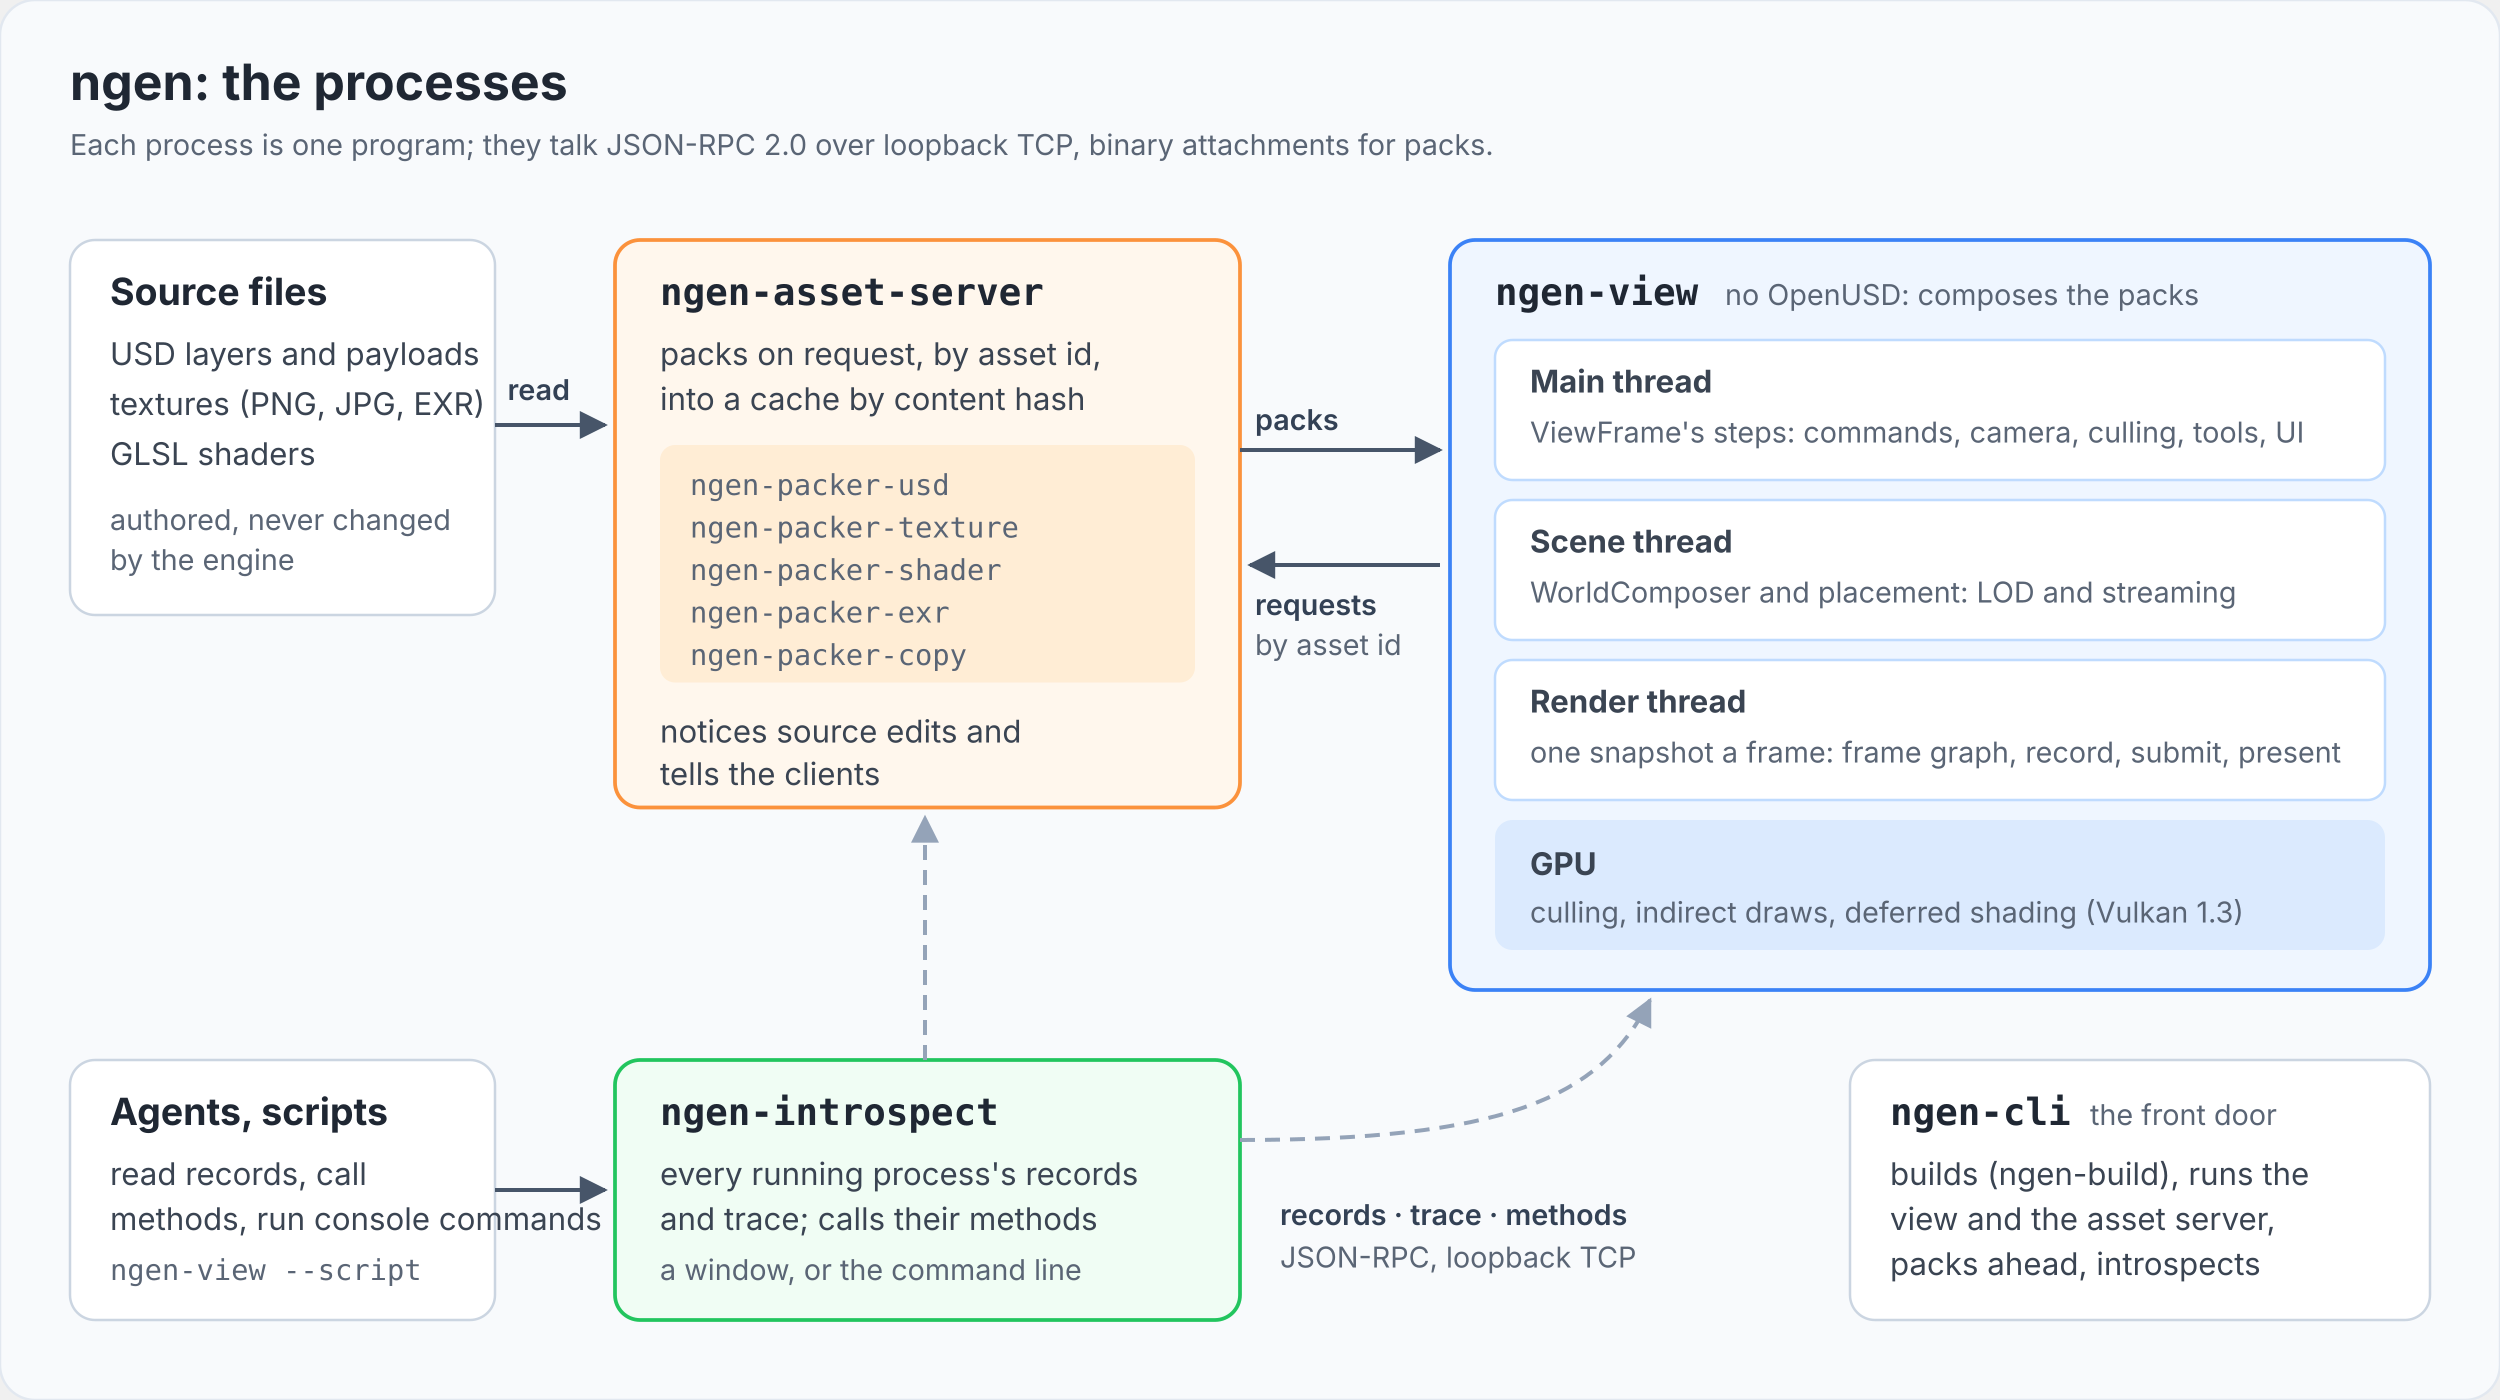
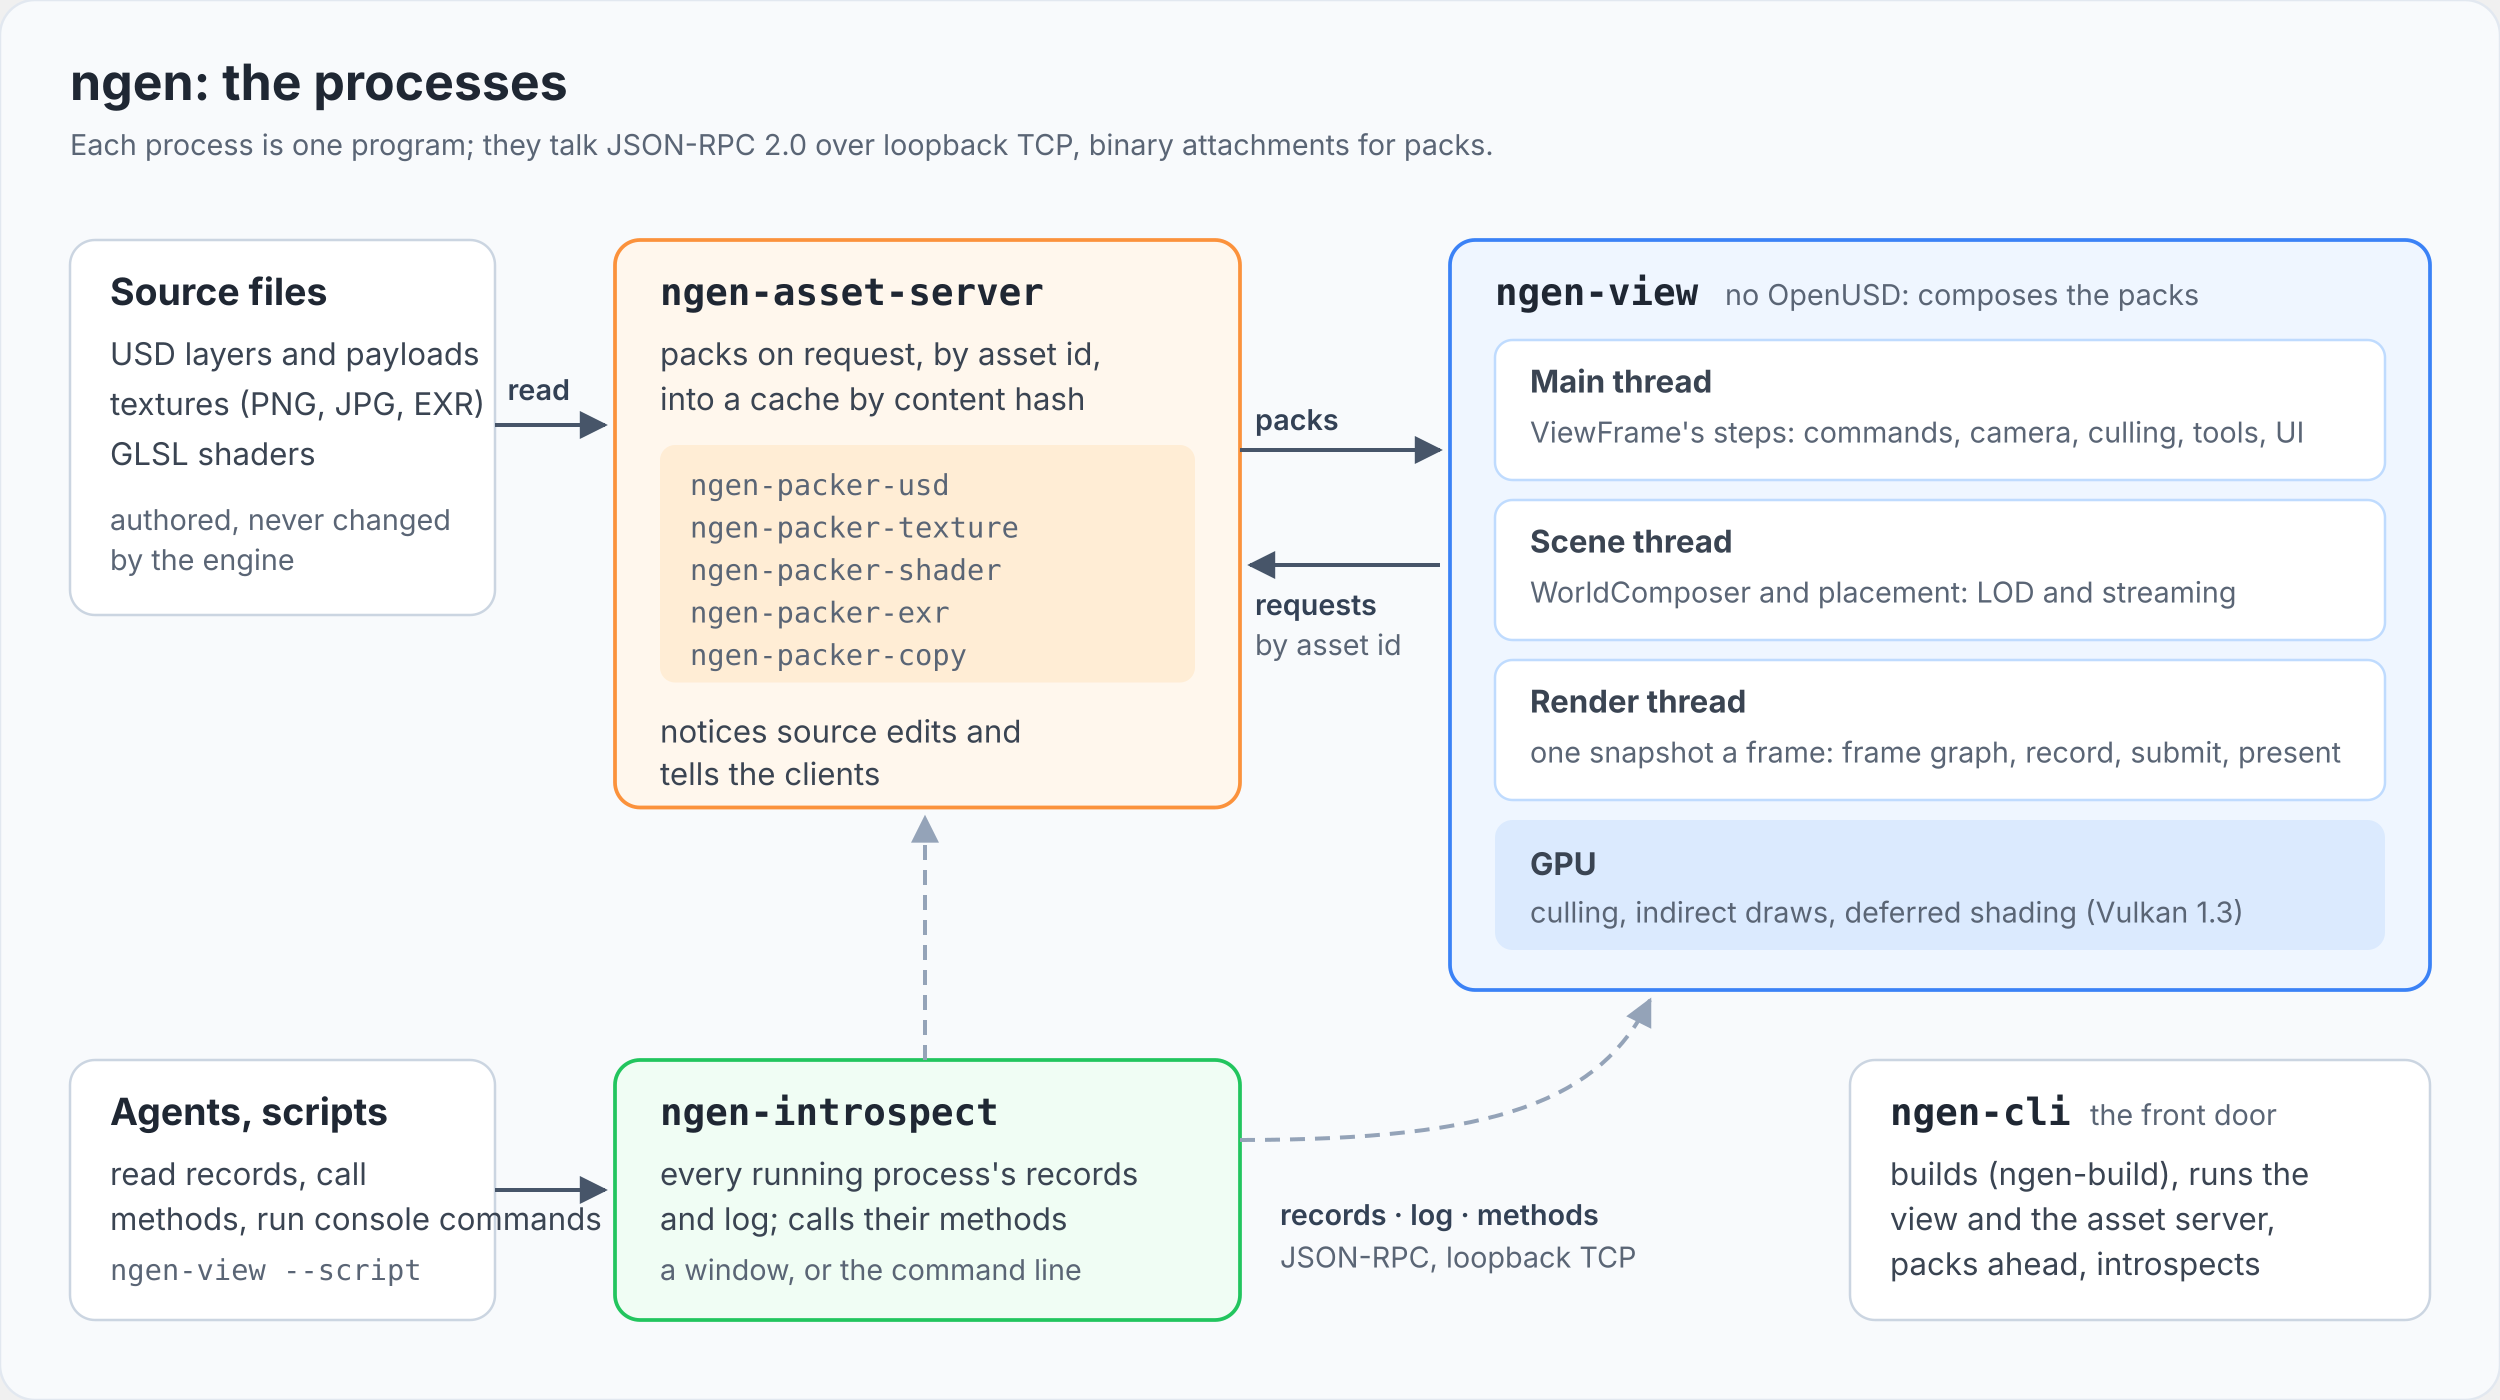
<svg xmlns="http://www.w3.org/2000/svg" width="1000" height="560" viewBox="0 0 1000 560" font-family="Inter, Segoe UI, Helvetica, Arial, sans-serif">
  <style>
    .title { font-size: 20px; font-weight: 700; fill: #1f2733; }
    .h { font-size: 15px; font-weight: 700; fill: #1f2733; }
    .t { font-size: 12.5px; fill: #3a4452; }
    .s { font-size: 11.5px; fill: #5a6575; }
    .mono { font-family: JetBrains Mono, Consolas, Menlo, monospace; }
    .edge { font-size: 11.5px; fill: #334155; font-weight: 600; }
  </style>
  <defs>
    <marker id="arrow" viewBox="0 0 10 10" refX="9" refY="5" markerWidth="7" markerHeight="7" orient="auto-start-reverse">
      <path d="M0,0 L10,5 L0,10 z" fill="#475569" />
    </marker>
    <marker id="arrowGrey" viewBox="0 0 10 10" refX="9" refY="5" markerWidth="7" markerHeight="7" orient="auto-start-reverse">
      <path d="M0,0 L10,5 L0,10 z" fill="#94a3b8" />
    </marker>
  </defs>
  <rect x="0" y="0" width="1000" height="560" rx="14" fill="#f8fafc" stroke="#e2e8f0" />
  <text x="28" y="40" class="title">ngen: the processes</text>
  <text x="28" y="62" class="s">Each process is one program; they talk JSON-RPC 2.0 over loopback TCP, binary attachments for packs.</text>
  <rect x="28" y="96" width="170" height="150" rx="10" fill="#ffffff" stroke="#cbd5e1" />
  <text x="44" y="122" class="h">Source files</text>
  <text x="44" y="146" class="t">USD layers and payloads</text>
  <text x="44" y="166" class="t">textures (PNG, JPG, EXR)</text>
  <text x="44" y="186" class="t">GLSL shaders</text>
  <text x="44" y="212" class="s">authored, never changed</text>
  <text x="44" y="228" class="s">by the engine</text>
  <rect x="246" y="96" width="250" height="227" rx="10" fill="#fff7ed" stroke="#fb923c" stroke-width="1.5" />
  <text x="264" y="122" class="h mono">ngen-asset-server</text>
  <text x="264" y="146" class="t">packs on request, by asset id,</text>
  <text x="264" y="164" class="t">into a cache by content hash</text>
  <rect x="264" y="178" width="214" height="95" rx="6" fill="#ffedd5" />
  <text x="276" y="198" class="s mono">ngen-packer-usd</text>
  <text x="276" y="215" class="s mono">ngen-packer-texture</text>
  <text x="276" y="232" class="s mono">ngen-packer-shader</text>
  <text x="276" y="249" class="s mono">ngen-packer-exr</text>
  <text x="276" y="266" class="s mono">ngen-packer-copy</text>
  <text x="264" y="297" class="t">notices source edits and</text>
  <text x="264" y="314" class="t">tells the clients</text>
  <line x1="198" y1="170" x2="242" y2="170" stroke="#475569" stroke-width="1.6" marker-end="url(#arrow)" />
  <text x="203" y="160" class="edge">read</text>
  <rect x="580" y="96" width="392" height="300" rx="10" fill="#eff6ff" stroke="#3b82f6" stroke-width="1.5" />
  <text x="598" y="122" class="h mono">ngen-view</text>
  <text x="690" y="122" class="s">no OpenUSD: composes the packs</text>
  <rect x="598" y="136" width="356" height="56" rx="7" fill="#ffffff" stroke="#bfdbfe" />
  <text x="612" y="157" class="t" font-weight="700">Main thread</text>
  <text x="612" y="177" class="s">ViewFrame's steps: commands, camera, culling, tools, UI</text>
  <rect x="598" y="200" width="356" height="56" rx="7" fill="#ffffff" stroke="#bfdbfe" />
  <text x="612" y="221" class="t" font-weight="700">Scene thread</text>
  <text x="612" y="241" class="s">WorldComposer and placement: LOD and streaming</text>
  <rect x="598" y="264" width="356" height="56" rx="7" fill="#ffffff" stroke="#bfdbfe" />
  <text x="612" y="285" class="t" font-weight="700">Render thread</text>
  <text x="612" y="305" class="s">one snapshot a frame: frame graph, record, submit, present</text>
  <rect x="598" y="328" width="356" height="52" rx="7" fill="#dbeafe" />
  <text x="612" y="350" class="t" font-weight="700">GPU</text>
  <text x="612" y="369" class="s">culling, indirect draws, deferred shading (Vulkan 1.3)</text>
  <line x1="496" y1="180" x2="576" y2="180" stroke="#475569" stroke-width="1.6" marker-end="url(#arrow)" />
  <text x="502" y="172" class="edge">packs</text>
  <line x1="576" y1="226" x2="500" y2="226" stroke="#475569" stroke-width="1.6" marker-end="url(#arrow)" />
  <text x="502" y="246" class="edge">requests</text>
  <text x="502" y="262" class="s">by asset id</text>
  <rect x="246" y="424" width="250" height="104" rx="10" fill="#f0fdf4" stroke="#22c55e" stroke-width="1.5" />
  <text x="264" y="450" class="h mono">ngen-introspect</text>
  <text x="264" y="474" class="t">every running process's records</text>
-   <text x="264" y="492" class="t">and trace; calls their methods</text>
+   <text x="264" y="492" class="t">and log; calls their methods</text>
  <text x="264" y="512" class="s">a window, or the command line</text>
  <rect x="28" y="424" width="170" height="104" rx="10" fill="#ffffff" stroke="#cbd5e1" />
  <text x="44" y="450" class="h">Agents, scripts</text>
  <text x="44" y="474" class="t">read records, call</text>
  <text x="44" y="492" class="t">methods, run console commands</text>
  <text x="44" y="512" class="s mono">ngen-view --script</text>
  <line x1="198" y1="476" x2="242" y2="476" stroke="#475569" stroke-width="1.6" marker-end="url(#arrow)" />
  <path d="M496,456 C600,456 640,440 660,400" fill="none" stroke="#94a3b8" stroke-width="1.6" stroke-dasharray="6 4" marker-end="url(#arrowGrey)" />
  <path d="M370,424 L370,327" fill="none" stroke="#94a3b8" stroke-width="1.6" stroke-dasharray="6 4" marker-end="url(#arrowGrey)" />
-   <text x="512" y="490" class="edge">records · trace · methods</text>
+   <text x="512" y="490" class="edge">records · log · methods</text>
  <text x="512" y="507" class="s">JSON-RPC, loopback TCP</text>
  <rect x="740" y="424" width="232" height="104" rx="10" fill="#ffffff" stroke="#cbd5e1" />
  <text x="756" y="450" class="h mono">ngen-cli</text>
  <text x="836" y="450" class="s">the front door</text>
  <text x="756" y="474" class="t">builds (ngen-build), runs the</text>
  <text x="756" y="492" class="t">view and the asset server,</text>
  <text x="756" y="510" class="t">packs ahead, introspects</text>
</svg>
